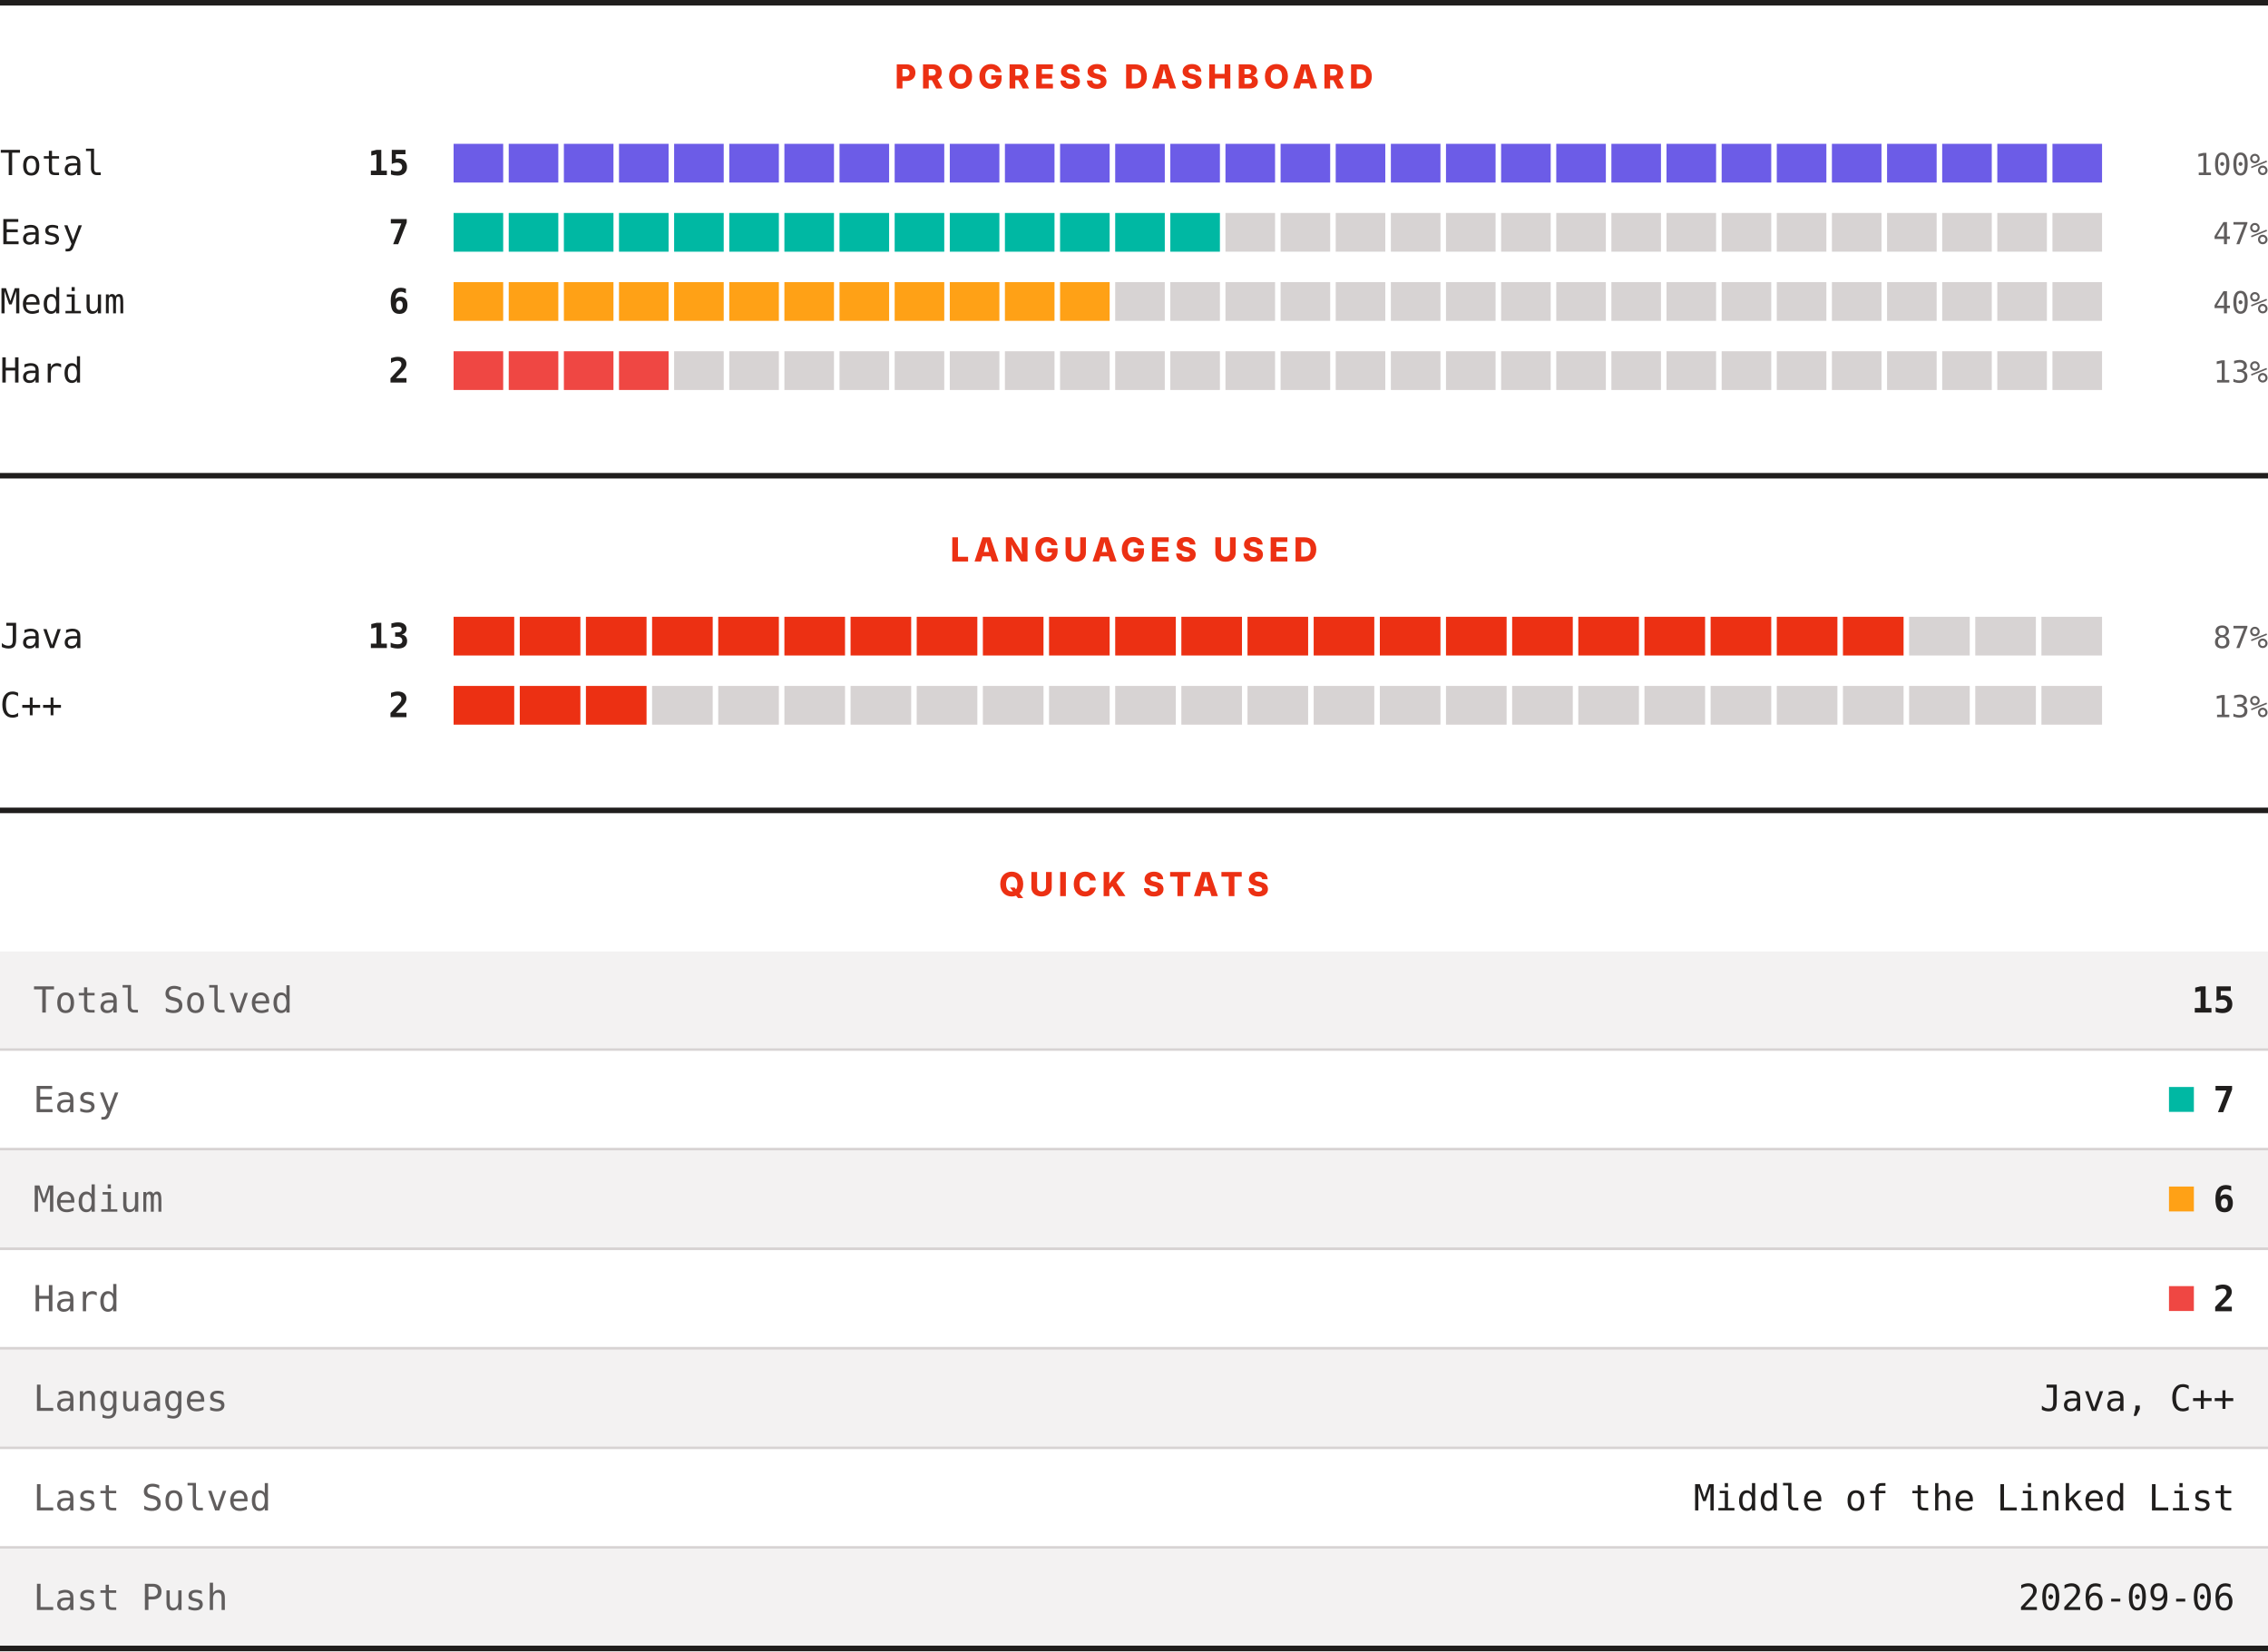
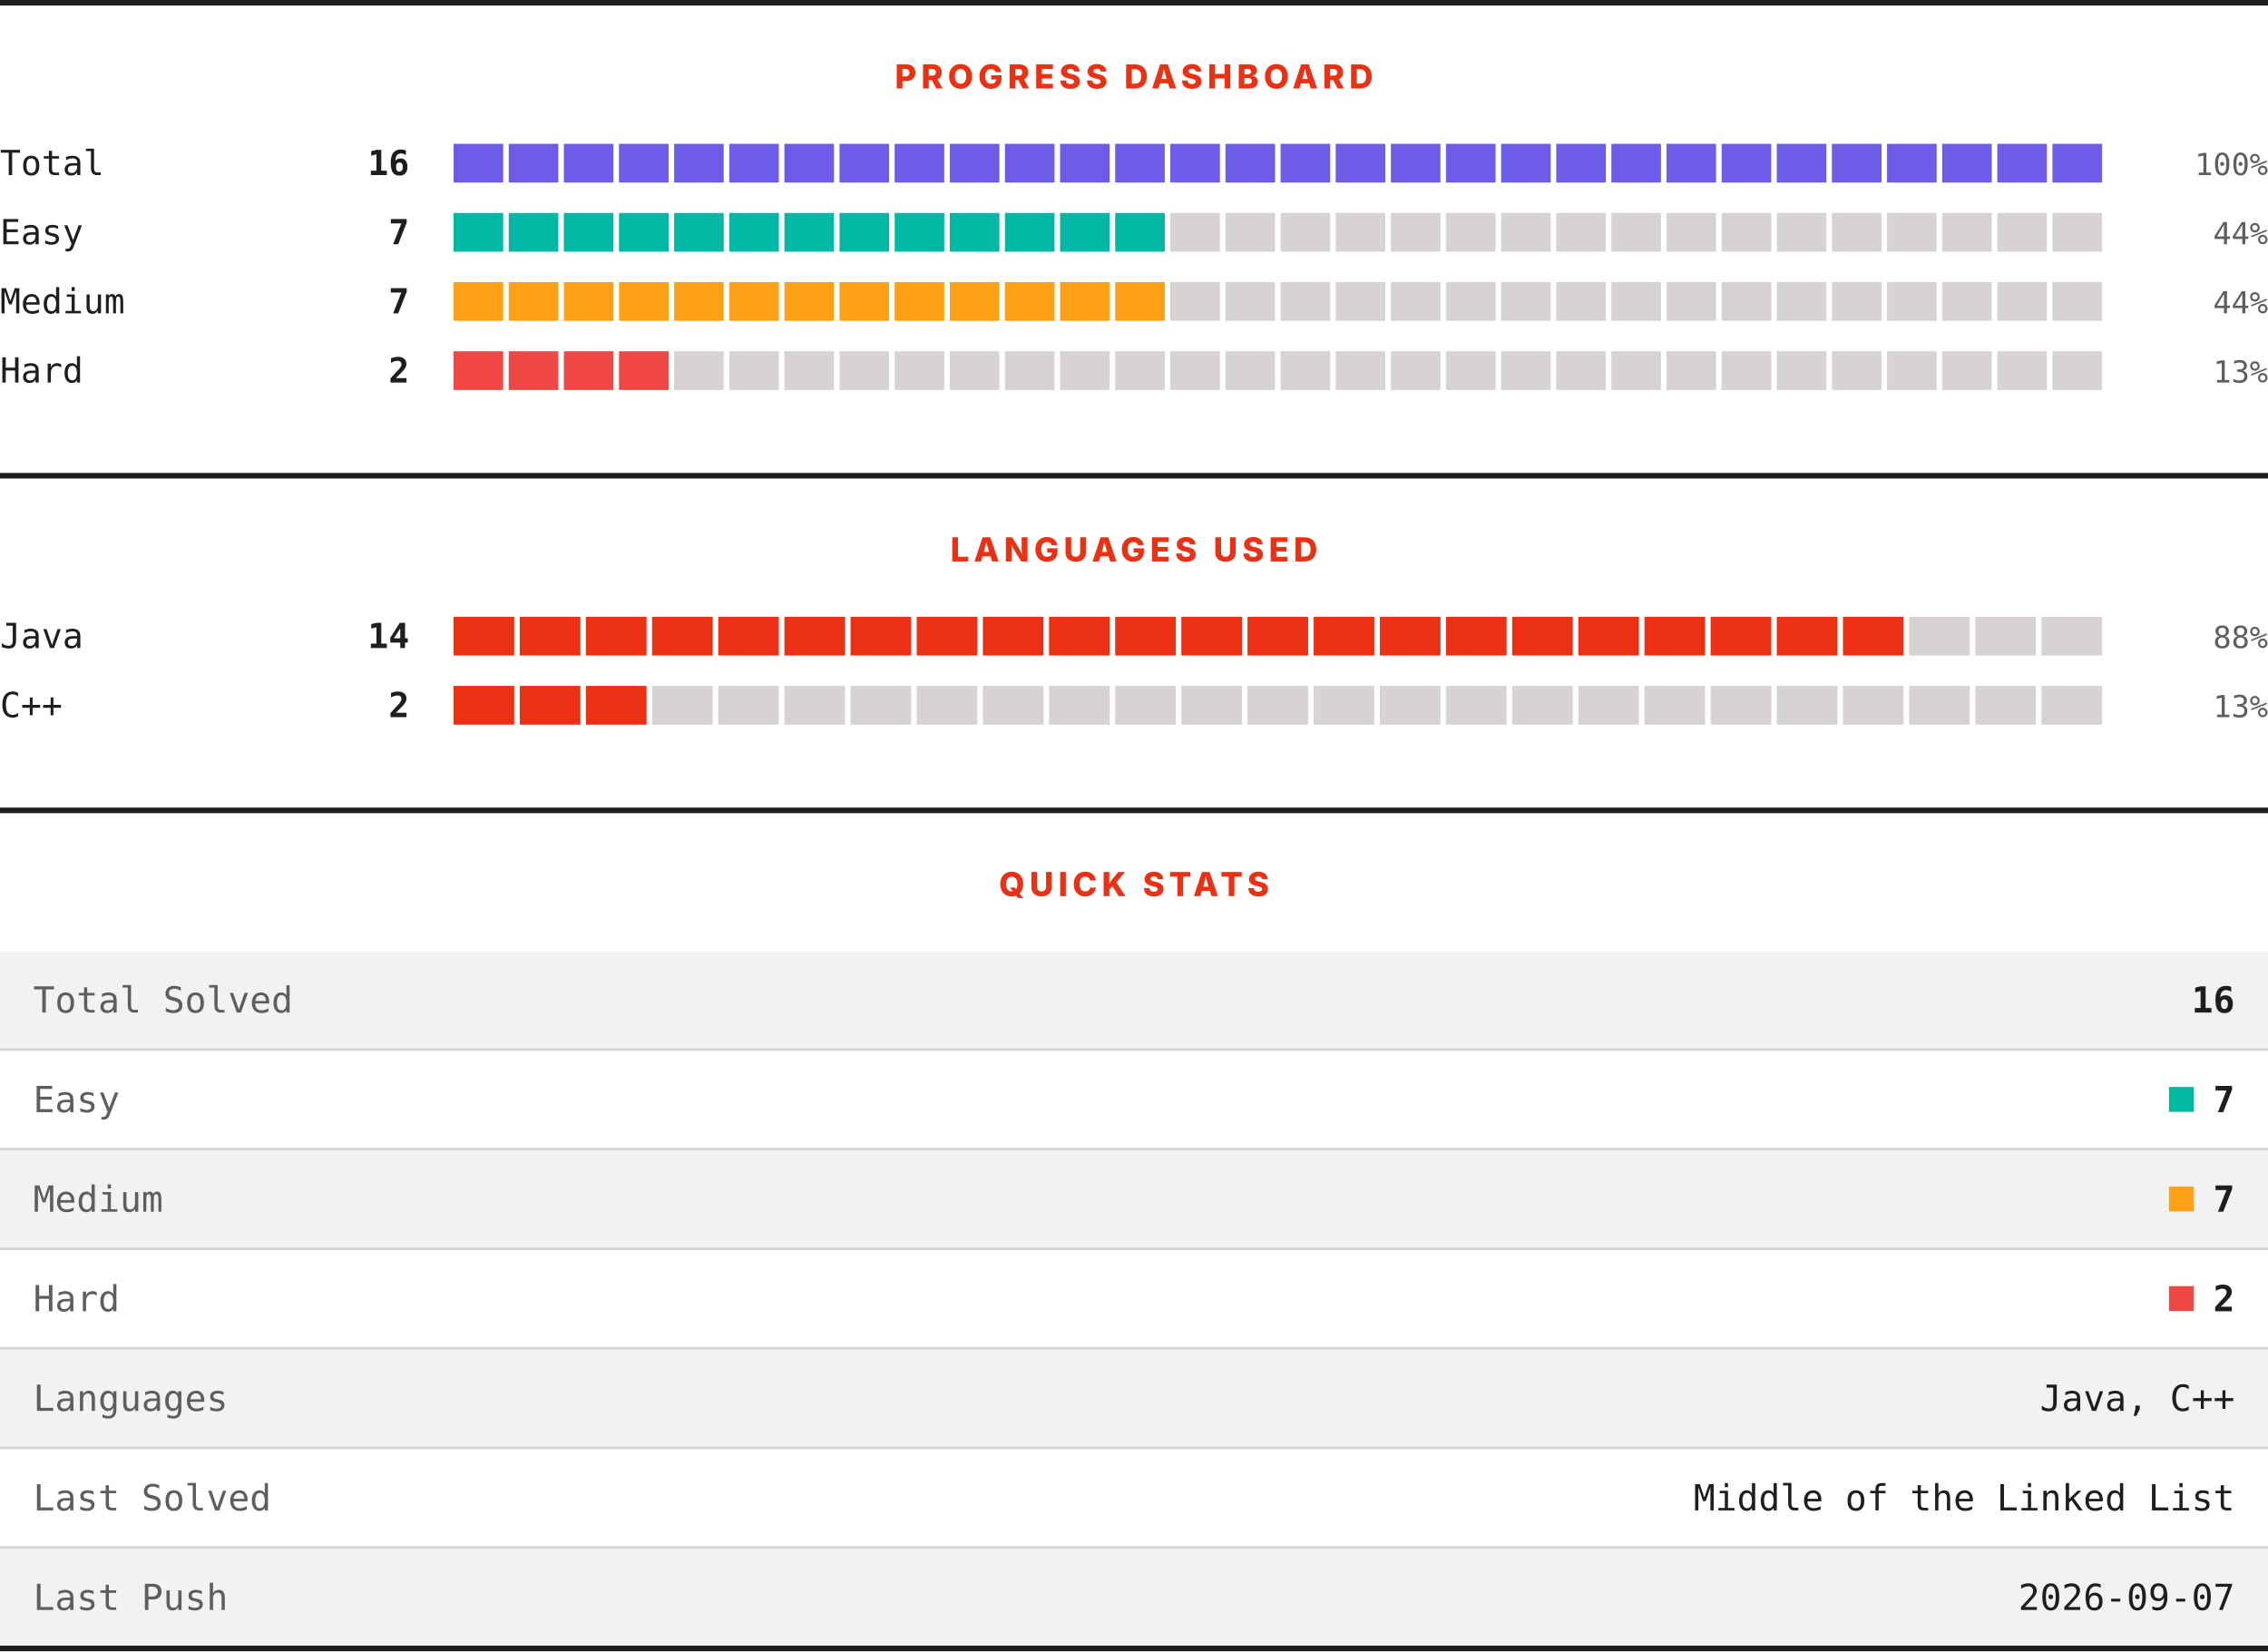
<svg xmlns="http://www.w3.org/2000/svg" width="820" height="597" viewBox="0 0 820 597" role="img" aria-label="LeetCode progress, languages and quick stats">
  <rect width="820" height="597" fill="#ffffff" />
  <rect x="0" y="0" width="820" height="2" fill="#201e1d" />
  <text x="410" y="32" text-anchor="middle" font-family="Archivo, system-ui, -apple-system, Segoe UI, sans-serif" font-size="12" font-weight="800" letter-spacing="1.68" fill="#ec3013">PROGRESS DASHBOARD</text>
  <text x="0" y="63.3" font-family="ui-monospace, SFMono-Regular, Menlo, Consolas, monospace" font-size="12.5" fill="#201e1d">Total</text>
-   <text x="148" y="63.3" text-anchor="end" font-family="ui-monospace, SFMono-Regular, Menlo, Consolas, monospace" font-size="12.5" font-weight="700" fill="#201e1d">15</text>
+   <text x="148" y="63.3" text-anchor="end" font-family="ui-monospace, SFMono-Regular, Menlo, Consolas, monospace" font-size="12.5" font-weight="700" fill="#201e1d">16</text>
  <rect x="164.00" y="52" width="17.93" height="14" fill="#6c5ce7" />
  <rect x="183.93" y="52" width="17.93" height="14" fill="#6c5ce7" />
  <rect x="203.87" y="52" width="17.93" height="14" fill="#6c5ce7" />
  <rect x="223.80" y="52" width="17.93" height="14" fill="#6c5ce7" />
  <rect x="243.73" y="52" width="17.93" height="14" fill="#6c5ce7" />
  <rect x="263.67" y="52" width="17.93" height="14" fill="#6c5ce7" />
  <rect x="283.60" y="52" width="17.93" height="14" fill="#6c5ce7" />
  <rect x="303.53" y="52" width="17.93" height="14" fill="#6c5ce7" />
  <rect x="323.47" y="52" width="17.93" height="14" fill="#6c5ce7" />
  <rect x="343.40" y="52" width="17.93" height="14" fill="#6c5ce7" />
  <rect x="363.33" y="52" width="17.93" height="14" fill="#6c5ce7" />
  <rect x="383.27" y="52" width="17.93" height="14" fill="#6c5ce7" />
  <rect x="403.20" y="52" width="17.93" height="14" fill="#6c5ce7" />
  <rect x="423.13" y="52" width="17.93" height="14" fill="#6c5ce7" />
  <rect x="443.07" y="52" width="17.93" height="14" fill="#6c5ce7" />
  <rect x="463.00" y="52" width="17.93" height="14" fill="#6c5ce7" />
  <rect x="482.93" y="52" width="17.93" height="14" fill="#6c5ce7" />
  <rect x="502.87" y="52" width="17.93" height="14" fill="#6c5ce7" />
  <rect x="522.80" y="52" width="17.93" height="14" fill="#6c5ce7" />
  <rect x="542.73" y="52" width="17.93" height="14" fill="#6c5ce7" />
  <rect x="562.67" y="52" width="17.93" height="14" fill="#6c5ce7" />
  <rect x="582.60" y="52" width="17.93" height="14" fill="#6c5ce7" />
  <rect x="602.53" y="52" width="17.93" height="14" fill="#6c5ce7" />
  <rect x="622.47" y="52" width="17.93" height="14" fill="#6c5ce7" />
  <rect x="642.40" y="52" width="17.93" height="14" fill="#6c5ce7" />
  <rect x="662.33" y="52" width="17.93" height="14" fill="#6c5ce7" />
  <rect x="682.27" y="52" width="17.93" height="14" fill="#6c5ce7" />
  <rect x="702.20" y="52" width="17.93" height="14" fill="#6c5ce7" />
  <rect x="722.13" y="52" width="17.93" height="14" fill="#6c5ce7" />
  <rect x="742.07" y="52" width="17.93" height="14" fill="#6c5ce7" />
  <text x="820" y="63.3" text-anchor="end" font-family="ui-monospace, SFMono-Regular, Menlo, Consolas, monospace" font-size="11" fill="#605d5d">100%</text>
  <text x="0" y="88.3" font-family="ui-monospace, SFMono-Regular, Menlo, Consolas, monospace" font-size="12.5" fill="#201e1d">Easy</text>
  <text x="148" y="88.3" text-anchor="end" font-family="ui-monospace, SFMono-Regular, Menlo, Consolas, monospace" font-size="12.5" font-weight="700" fill="#201e1d">7</text>
  <rect x="164.00" y="77" width="17.93" height="14" fill="#00b8a3" />
  <rect x="183.93" y="77" width="17.93" height="14" fill="#00b8a3" />
  <rect x="203.87" y="77" width="17.93" height="14" fill="#00b8a3" />
  <rect x="223.80" y="77" width="17.93" height="14" fill="#00b8a3" />
  <rect x="243.73" y="77" width="17.93" height="14" fill="#00b8a3" />
  <rect x="263.67" y="77" width="17.93" height="14" fill="#00b8a3" />
  <rect x="283.60" y="77" width="17.93" height="14" fill="#00b8a3" />
  <rect x="303.53" y="77" width="17.93" height="14" fill="#00b8a3" />
  <rect x="323.47" y="77" width="17.93" height="14" fill="#00b8a3" />
  <rect x="343.40" y="77" width="17.93" height="14" fill="#00b8a3" />
  <rect x="363.33" y="77" width="17.93" height="14" fill="#00b8a3" />
  <rect x="383.27" y="77" width="17.93" height="14" fill="#00b8a3" />
  <rect x="403.20" y="77" width="17.93" height="14" fill="#00b8a3" />
-   <rect x="423.13" y="77" width="17.93" height="14" fill="#00b8a3" />
+   <rect x="423.13" y="77" width="17.93" height="14" fill="#d7d3d3" />
  <rect x="443.07" y="77" width="17.93" height="14" fill="#d7d3d3" />
  <rect x="463.00" y="77" width="17.93" height="14" fill="#d7d3d3" />
  <rect x="482.93" y="77" width="17.93" height="14" fill="#d7d3d3" />
  <rect x="502.87" y="77" width="17.93" height="14" fill="#d7d3d3" />
  <rect x="522.80" y="77" width="17.93" height="14" fill="#d7d3d3" />
  <rect x="542.73" y="77" width="17.93" height="14" fill="#d7d3d3" />
  <rect x="562.67" y="77" width="17.93" height="14" fill="#d7d3d3" />
  <rect x="582.60" y="77" width="17.93" height="14" fill="#d7d3d3" />
  <rect x="602.53" y="77" width="17.93" height="14" fill="#d7d3d3" />
  <rect x="622.47" y="77" width="17.93" height="14" fill="#d7d3d3" />
  <rect x="642.40" y="77" width="17.93" height="14" fill="#d7d3d3" />
  <rect x="662.33" y="77" width="17.93" height="14" fill="#d7d3d3" />
  <rect x="682.27" y="77" width="17.93" height="14" fill="#d7d3d3" />
  <rect x="702.20" y="77" width="17.93" height="14" fill="#d7d3d3" />
  <rect x="722.13" y="77" width="17.93" height="14" fill="#d7d3d3" />
  <rect x="742.07" y="77" width="17.93" height="14" fill="#d7d3d3" />
-   <text x="820" y="88.3" text-anchor="end" font-family="ui-monospace, SFMono-Regular, Menlo, Consolas, monospace" font-size="11" fill="#605d5d">47%</text>
+   <text x="820" y="88.3" text-anchor="end" font-family="ui-monospace, SFMono-Regular, Menlo, Consolas, monospace" font-size="11" fill="#605d5d">44%</text>
  <text x="0" y="113.3" font-family="ui-monospace, SFMono-Regular, Menlo, Consolas, monospace" font-size="12.5" fill="#201e1d">Medium</text>
-   <text x="148" y="113.3" text-anchor="end" font-family="ui-monospace, SFMono-Regular, Menlo, Consolas, monospace" font-size="12.5" font-weight="700" fill="#201e1d">6</text>
+   <text x="148" y="113.3" text-anchor="end" font-family="ui-monospace, SFMono-Regular, Menlo, Consolas, monospace" font-size="12.5" font-weight="700" fill="#201e1d">7</text>
  <rect x="164.00" y="102" width="17.93" height="14" fill="#ffa116" />
  <rect x="183.93" y="102" width="17.93" height="14" fill="#ffa116" />
  <rect x="203.87" y="102" width="17.93" height="14" fill="#ffa116" />
  <rect x="223.80" y="102" width="17.93" height="14" fill="#ffa116" />
  <rect x="243.73" y="102" width="17.93" height="14" fill="#ffa116" />
  <rect x="263.67" y="102" width="17.93" height="14" fill="#ffa116" />
  <rect x="283.60" y="102" width="17.93" height="14" fill="#ffa116" />
  <rect x="303.53" y="102" width="17.93" height="14" fill="#ffa116" />
  <rect x="323.47" y="102" width="17.93" height="14" fill="#ffa116" />
  <rect x="343.40" y="102" width="17.93" height="14" fill="#ffa116" />
  <rect x="363.33" y="102" width="17.93" height="14" fill="#ffa116" />
  <rect x="383.27" y="102" width="17.93" height="14" fill="#ffa116" />
-   <rect x="403.20" y="102" width="17.93" height="14" fill="#d7d3d3" />
+   <rect x="403.20" y="102" width="17.93" height="14" fill="#ffa116" />
  <rect x="423.13" y="102" width="17.93" height="14" fill="#d7d3d3" />
  <rect x="443.07" y="102" width="17.93" height="14" fill="#d7d3d3" />
  <rect x="463.00" y="102" width="17.93" height="14" fill="#d7d3d3" />
  <rect x="482.93" y="102" width="17.93" height="14" fill="#d7d3d3" />
  <rect x="502.87" y="102" width="17.93" height="14" fill="#d7d3d3" />
  <rect x="522.80" y="102" width="17.93" height="14" fill="#d7d3d3" />
  <rect x="542.73" y="102" width="17.93" height="14" fill="#d7d3d3" />
  <rect x="562.67" y="102" width="17.93" height="14" fill="#d7d3d3" />
  <rect x="582.60" y="102" width="17.93" height="14" fill="#d7d3d3" />
  <rect x="602.53" y="102" width="17.93" height="14" fill="#d7d3d3" />
  <rect x="622.47" y="102" width="17.93" height="14" fill="#d7d3d3" />
  <rect x="642.40" y="102" width="17.93" height="14" fill="#d7d3d3" />
  <rect x="662.33" y="102" width="17.93" height="14" fill="#d7d3d3" />
  <rect x="682.27" y="102" width="17.93" height="14" fill="#d7d3d3" />
  <rect x="702.20" y="102" width="17.93" height="14" fill="#d7d3d3" />
  <rect x="722.13" y="102" width="17.93" height="14" fill="#d7d3d3" />
  <rect x="742.07" y="102" width="17.93" height="14" fill="#d7d3d3" />
-   <text x="820" y="113.3" text-anchor="end" font-family="ui-monospace, SFMono-Regular, Menlo, Consolas, monospace" font-size="11" fill="#605d5d">40%</text>
+   <text x="820" y="113.3" text-anchor="end" font-family="ui-monospace, SFMono-Regular, Menlo, Consolas, monospace" font-size="11" fill="#605d5d">44%</text>
  <text x="0" y="138.3" font-family="ui-monospace, SFMono-Regular, Menlo, Consolas, monospace" font-size="12.5" fill="#201e1d">Hard</text>
  <text x="148" y="138.3" text-anchor="end" font-family="ui-monospace, SFMono-Regular, Menlo, Consolas, monospace" font-size="12.5" font-weight="700" fill="#201e1d">2</text>
  <rect x="164.00" y="127" width="17.93" height="14" fill="#ef4743" />
  <rect x="183.93" y="127" width="17.93" height="14" fill="#ef4743" />
  <rect x="203.87" y="127" width="17.93" height="14" fill="#ef4743" />
  <rect x="223.80" y="127" width="17.93" height="14" fill="#ef4743" />
  <rect x="243.73" y="127" width="17.93" height="14" fill="#d7d3d3" />
  <rect x="263.67" y="127" width="17.93" height="14" fill="#d7d3d3" />
  <rect x="283.60" y="127" width="17.93" height="14" fill="#d7d3d3" />
  <rect x="303.53" y="127" width="17.93" height="14" fill="#d7d3d3" />
  <rect x="323.47" y="127" width="17.93" height="14" fill="#d7d3d3" />
  <rect x="343.40" y="127" width="17.93" height="14" fill="#d7d3d3" />
  <rect x="363.33" y="127" width="17.93" height="14" fill="#d7d3d3" />
  <rect x="383.27" y="127" width="17.93" height="14" fill="#d7d3d3" />
  <rect x="403.20" y="127" width="17.93" height="14" fill="#d7d3d3" />
  <rect x="423.13" y="127" width="17.93" height="14" fill="#d7d3d3" />
  <rect x="443.07" y="127" width="17.93" height="14" fill="#d7d3d3" />
  <rect x="463.00" y="127" width="17.93" height="14" fill="#d7d3d3" />
  <rect x="482.93" y="127" width="17.93" height="14" fill="#d7d3d3" />
  <rect x="502.87" y="127" width="17.93" height="14" fill="#d7d3d3" />
  <rect x="522.80" y="127" width="17.93" height="14" fill="#d7d3d3" />
  <rect x="542.73" y="127" width="17.93" height="14" fill="#d7d3d3" />
  <rect x="562.67" y="127" width="17.93" height="14" fill="#d7d3d3" />
  <rect x="582.60" y="127" width="17.93" height="14" fill="#d7d3d3" />
  <rect x="602.53" y="127" width="17.93" height="14" fill="#d7d3d3" />
  <rect x="622.47" y="127" width="17.93" height="14" fill="#d7d3d3" />
  <rect x="642.40" y="127" width="17.93" height="14" fill="#d7d3d3" />
  <rect x="662.33" y="127" width="17.93" height="14" fill="#d7d3d3" />
  <rect x="682.27" y="127" width="17.93" height="14" fill="#d7d3d3" />
  <rect x="702.20" y="127" width="17.93" height="14" fill="#d7d3d3" />
  <rect x="722.13" y="127" width="17.93" height="14" fill="#d7d3d3" />
  <rect x="742.07" y="127" width="17.93" height="14" fill="#d7d3d3" />
  <text x="820" y="138.3" text-anchor="end" font-family="ui-monospace, SFMono-Regular, Menlo, Consolas, monospace" font-size="11" fill="#605d5d">13%</text>
  <rect x="0" y="171" width="820" height="2" fill="#201e1d" />
  <text x="410" y="203" text-anchor="middle" font-family="Archivo, system-ui, -apple-system, Segoe UI, sans-serif" font-size="12" font-weight="800" letter-spacing="1.68" fill="#ec3013">LANGUAGES USED</text>
  <text x="0" y="234.3" font-family="ui-monospace, SFMono-Regular, Menlo, Consolas, monospace" font-size="12.5" fill="#201e1d">Java</text>
-   <text x="148" y="234.3" text-anchor="end" font-family="ui-monospace, SFMono-Regular, Menlo, Consolas, monospace" font-size="12.5" font-weight="700" fill="#201e1d">13</text>
+   <text x="148" y="234.3" text-anchor="end" font-family="ui-monospace, SFMono-Regular, Menlo, Consolas, monospace" font-size="12.5" font-weight="700" fill="#201e1d">14</text>
  <rect x="164.00" y="223" width="21.92" height="14" fill="#ec3013" />
  <rect x="187.92" y="223" width="21.92" height="14" fill="#ec3013" />
  <rect x="211.84" y="223" width="21.92" height="14" fill="#ec3013" />
  <rect x="235.76" y="223" width="21.92" height="14" fill="#ec3013" />
  <rect x="259.68" y="223" width="21.92" height="14" fill="#ec3013" />
  <rect x="283.60" y="223" width="21.92" height="14" fill="#ec3013" />
  <rect x="307.52" y="223" width="21.92" height="14" fill="#ec3013" />
  <rect x="331.44" y="223" width="21.92" height="14" fill="#ec3013" />
  <rect x="355.36" y="223" width="21.92" height="14" fill="#ec3013" />
  <rect x="379.28" y="223" width="21.92" height="14" fill="#ec3013" />
  <rect x="403.20" y="223" width="21.92" height="14" fill="#ec3013" />
  <rect x="427.12" y="223" width="21.92" height="14" fill="#ec3013" />
  <rect x="451.04" y="223" width="21.92" height="14" fill="#ec3013" />
  <rect x="474.96" y="223" width="21.92" height="14" fill="#ec3013" />
  <rect x="498.88" y="223" width="21.92" height="14" fill="#ec3013" />
  <rect x="522.80" y="223" width="21.92" height="14" fill="#ec3013" />
  <rect x="546.72" y="223" width="21.92" height="14" fill="#ec3013" />
  <rect x="570.64" y="223" width="21.92" height="14" fill="#ec3013" />
  <rect x="594.56" y="223" width="21.92" height="14" fill="#ec3013" />
  <rect x="618.48" y="223" width="21.92" height="14" fill="#ec3013" />
  <rect x="642.40" y="223" width="21.92" height="14" fill="#ec3013" />
  <rect x="666.32" y="223" width="21.92" height="14" fill="#ec3013" />
  <rect x="690.24" y="223" width="21.92" height="14" fill="#d7d3d3" />
  <rect x="714.16" y="223" width="21.92" height="14" fill="#d7d3d3" />
  <rect x="738.08" y="223" width="21.92" height="14" fill="#d7d3d3" />
-   <text x="820" y="234.3" text-anchor="end" font-family="ui-monospace, SFMono-Regular, Menlo, Consolas, monospace" font-size="11" fill="#605d5d">87%</text>
+   <text x="820" y="234.3" text-anchor="end" font-family="ui-monospace, SFMono-Regular, Menlo, Consolas, monospace" font-size="11" fill="#605d5d">88%</text>
  <text x="0" y="259.3" font-family="ui-monospace, SFMono-Regular, Menlo, Consolas, monospace" font-size="12.5" fill="#201e1d">C++</text>
  <text x="148" y="259.3" text-anchor="end" font-family="ui-monospace, SFMono-Regular, Menlo, Consolas, monospace" font-size="12.5" font-weight="700" fill="#201e1d">2</text>
  <rect x="164.00" y="248" width="21.92" height="14" fill="#ec3013" />
  <rect x="187.92" y="248" width="21.92" height="14" fill="#ec3013" />
  <rect x="211.84" y="248" width="21.92" height="14" fill="#ec3013" />
  <rect x="235.76" y="248" width="21.92" height="14" fill="#d7d3d3" />
  <rect x="259.68" y="248" width="21.92" height="14" fill="#d7d3d3" />
  <rect x="283.60" y="248" width="21.92" height="14" fill="#d7d3d3" />
  <rect x="307.52" y="248" width="21.92" height="14" fill="#d7d3d3" />
  <rect x="331.44" y="248" width="21.92" height="14" fill="#d7d3d3" />
  <rect x="355.36" y="248" width="21.92" height="14" fill="#d7d3d3" />
  <rect x="379.28" y="248" width="21.92" height="14" fill="#d7d3d3" />
  <rect x="403.20" y="248" width="21.92" height="14" fill="#d7d3d3" />
  <rect x="427.12" y="248" width="21.92" height="14" fill="#d7d3d3" />
  <rect x="451.04" y="248" width="21.92" height="14" fill="#d7d3d3" />
  <rect x="474.96" y="248" width="21.92" height="14" fill="#d7d3d3" />
  <rect x="498.88" y="248" width="21.92" height="14" fill="#d7d3d3" />
  <rect x="522.80" y="248" width="21.92" height="14" fill="#d7d3d3" />
  <rect x="546.72" y="248" width="21.92" height="14" fill="#d7d3d3" />
  <rect x="570.64" y="248" width="21.92" height="14" fill="#d7d3d3" />
  <rect x="594.56" y="248" width="21.92" height="14" fill="#d7d3d3" />
  <rect x="618.48" y="248" width="21.92" height="14" fill="#d7d3d3" />
  <rect x="642.40" y="248" width="21.92" height="14" fill="#d7d3d3" />
  <rect x="666.32" y="248" width="21.92" height="14" fill="#d7d3d3" />
  <rect x="690.24" y="248" width="21.92" height="14" fill="#d7d3d3" />
  <rect x="714.16" y="248" width="21.92" height="14" fill="#d7d3d3" />
  <rect x="738.08" y="248" width="21.92" height="14" fill="#d7d3d3" />
  <text x="820" y="259.3" text-anchor="end" font-family="ui-monospace, SFMono-Regular, Menlo, Consolas, monospace" font-size="11" fill="#605d5d">13%</text>
  <rect x="0" y="292" width="820" height="2" fill="#201e1d" />
  <text x="410" y="324" text-anchor="middle" font-family="Archivo, system-ui, -apple-system, Segoe UI, sans-serif" font-size="12" font-weight="800" letter-spacing="1.68" fill="#ec3013">QUICK STATS</text>
  <rect x="0" y="344" width="820" height="35" fill="#f3f2f2" />
  <text x="12" y="366.1" font-family="ui-monospace, SFMono-Regular, Menlo, Consolas, monospace" font-size="13" fill="#605d5d">Total Solved</text>
-   <text x="808" y="366.1" text-anchor="end" font-family="ui-monospace, SFMono-Regular, Menlo, Consolas, monospace" font-size="13" font-weight="700" fill="#201e1d">15</text>
+   <text x="808" y="366.1" text-anchor="end" font-family="ui-monospace, SFMono-Regular, Menlo, Consolas, monospace" font-size="13" font-weight="700" fill="#201e1d">16</text>
  <rect x="0" y="379" width="820" height="1" fill="#d7d3d3" />
  <rect x="0" y="380" width="820" height="35" fill="#ffffff" />
  <text x="12" y="402.1" font-family="ui-monospace, SFMono-Regular, Menlo, Consolas, monospace" font-size="13" fill="#605d5d">Easy</text>
  <rect x="784.2" y="393" width="9" height="9" fill="#00b8a3" />
  <text x="808" y="402.1" text-anchor="end" font-family="ui-monospace, SFMono-Regular, Menlo, Consolas, monospace" font-size="13" font-weight="700" fill="#201e1d">7</text>
  <rect x="0" y="415" width="820" height="1" fill="#d7d3d3" />
  <rect x="0" y="416" width="820" height="35" fill="#f3f2f2" />
  <text x="12" y="438.1" font-family="ui-monospace, SFMono-Regular, Menlo, Consolas, monospace" font-size="13" fill="#605d5d">Medium</text>
  <rect x="784.2" y="429" width="9" height="9" fill="#ffa116" />
-   <text x="808" y="438.1" text-anchor="end" font-family="ui-monospace, SFMono-Regular, Menlo, Consolas, monospace" font-size="13" font-weight="700" fill="#201e1d">6</text>
+   <text x="808" y="438.1" text-anchor="end" font-family="ui-monospace, SFMono-Regular, Menlo, Consolas, monospace" font-size="13" font-weight="700" fill="#201e1d">7</text>
  <rect x="0" y="451" width="820" height="1" fill="#d7d3d3" />
  <rect x="0" y="452" width="820" height="35" fill="#ffffff" />
  <text x="12" y="474.1" font-family="ui-monospace, SFMono-Regular, Menlo, Consolas, monospace" font-size="13" fill="#605d5d">Hard</text>
  <rect x="784.2" y="465" width="9" height="9" fill="#ef4743" />
  <text x="808" y="474.1" text-anchor="end" font-family="ui-monospace, SFMono-Regular, Menlo, Consolas, monospace" font-size="13" font-weight="700" fill="#201e1d">2</text>
  <rect x="0" y="487" width="820" height="1" fill="#d7d3d3" />
  <rect x="0" y="488" width="820" height="35" fill="#f3f2f2" />
  <text x="12" y="510.1" font-family="ui-monospace, SFMono-Regular, Menlo, Consolas, monospace" font-size="13" fill="#605d5d">Languages</text>
  <text x="808" y="510.1" text-anchor="end" font-family="ui-monospace, SFMono-Regular, Menlo, Consolas, monospace" font-size="13" fill="#201e1d">Java, C++</text>
  <rect x="0" y="523" width="820" height="1" fill="#d7d3d3" />
  <rect x="0" y="524" width="820" height="35" fill="#ffffff" />
  <text x="12" y="546.1" font-family="ui-monospace, SFMono-Regular, Menlo, Consolas, monospace" font-size="13" fill="#605d5d">Last Solved</text>
  <text x="808" y="546.1" text-anchor="end" font-family="ui-monospace, SFMono-Regular, Menlo, Consolas, monospace" font-size="13" fill="#201e1d">Middle of the Linked List</text>
  <rect x="0" y="559" width="820" height="1" fill="#d7d3d3" />
  <rect x="0" y="560" width="820" height="35" fill="#f3f2f2" />
  <text x="12" y="582.1" font-family="ui-monospace, SFMono-Regular, Menlo, Consolas, monospace" font-size="13" fill="#605d5d">Last Push</text>
-   <text x="808" y="582.1" text-anchor="end" font-family="ui-monospace, SFMono-Regular, Menlo, Consolas, monospace" font-size="13" fill="#201e1d">2026-09-06</text>
+   <text x="808" y="582.1" text-anchor="end" font-family="ui-monospace, SFMono-Regular, Menlo, Consolas, monospace" font-size="13" fill="#201e1d">2026-09-07</text>
  <rect x="0" y="595" width="820" height="2" fill="#201e1d" />
</svg>
